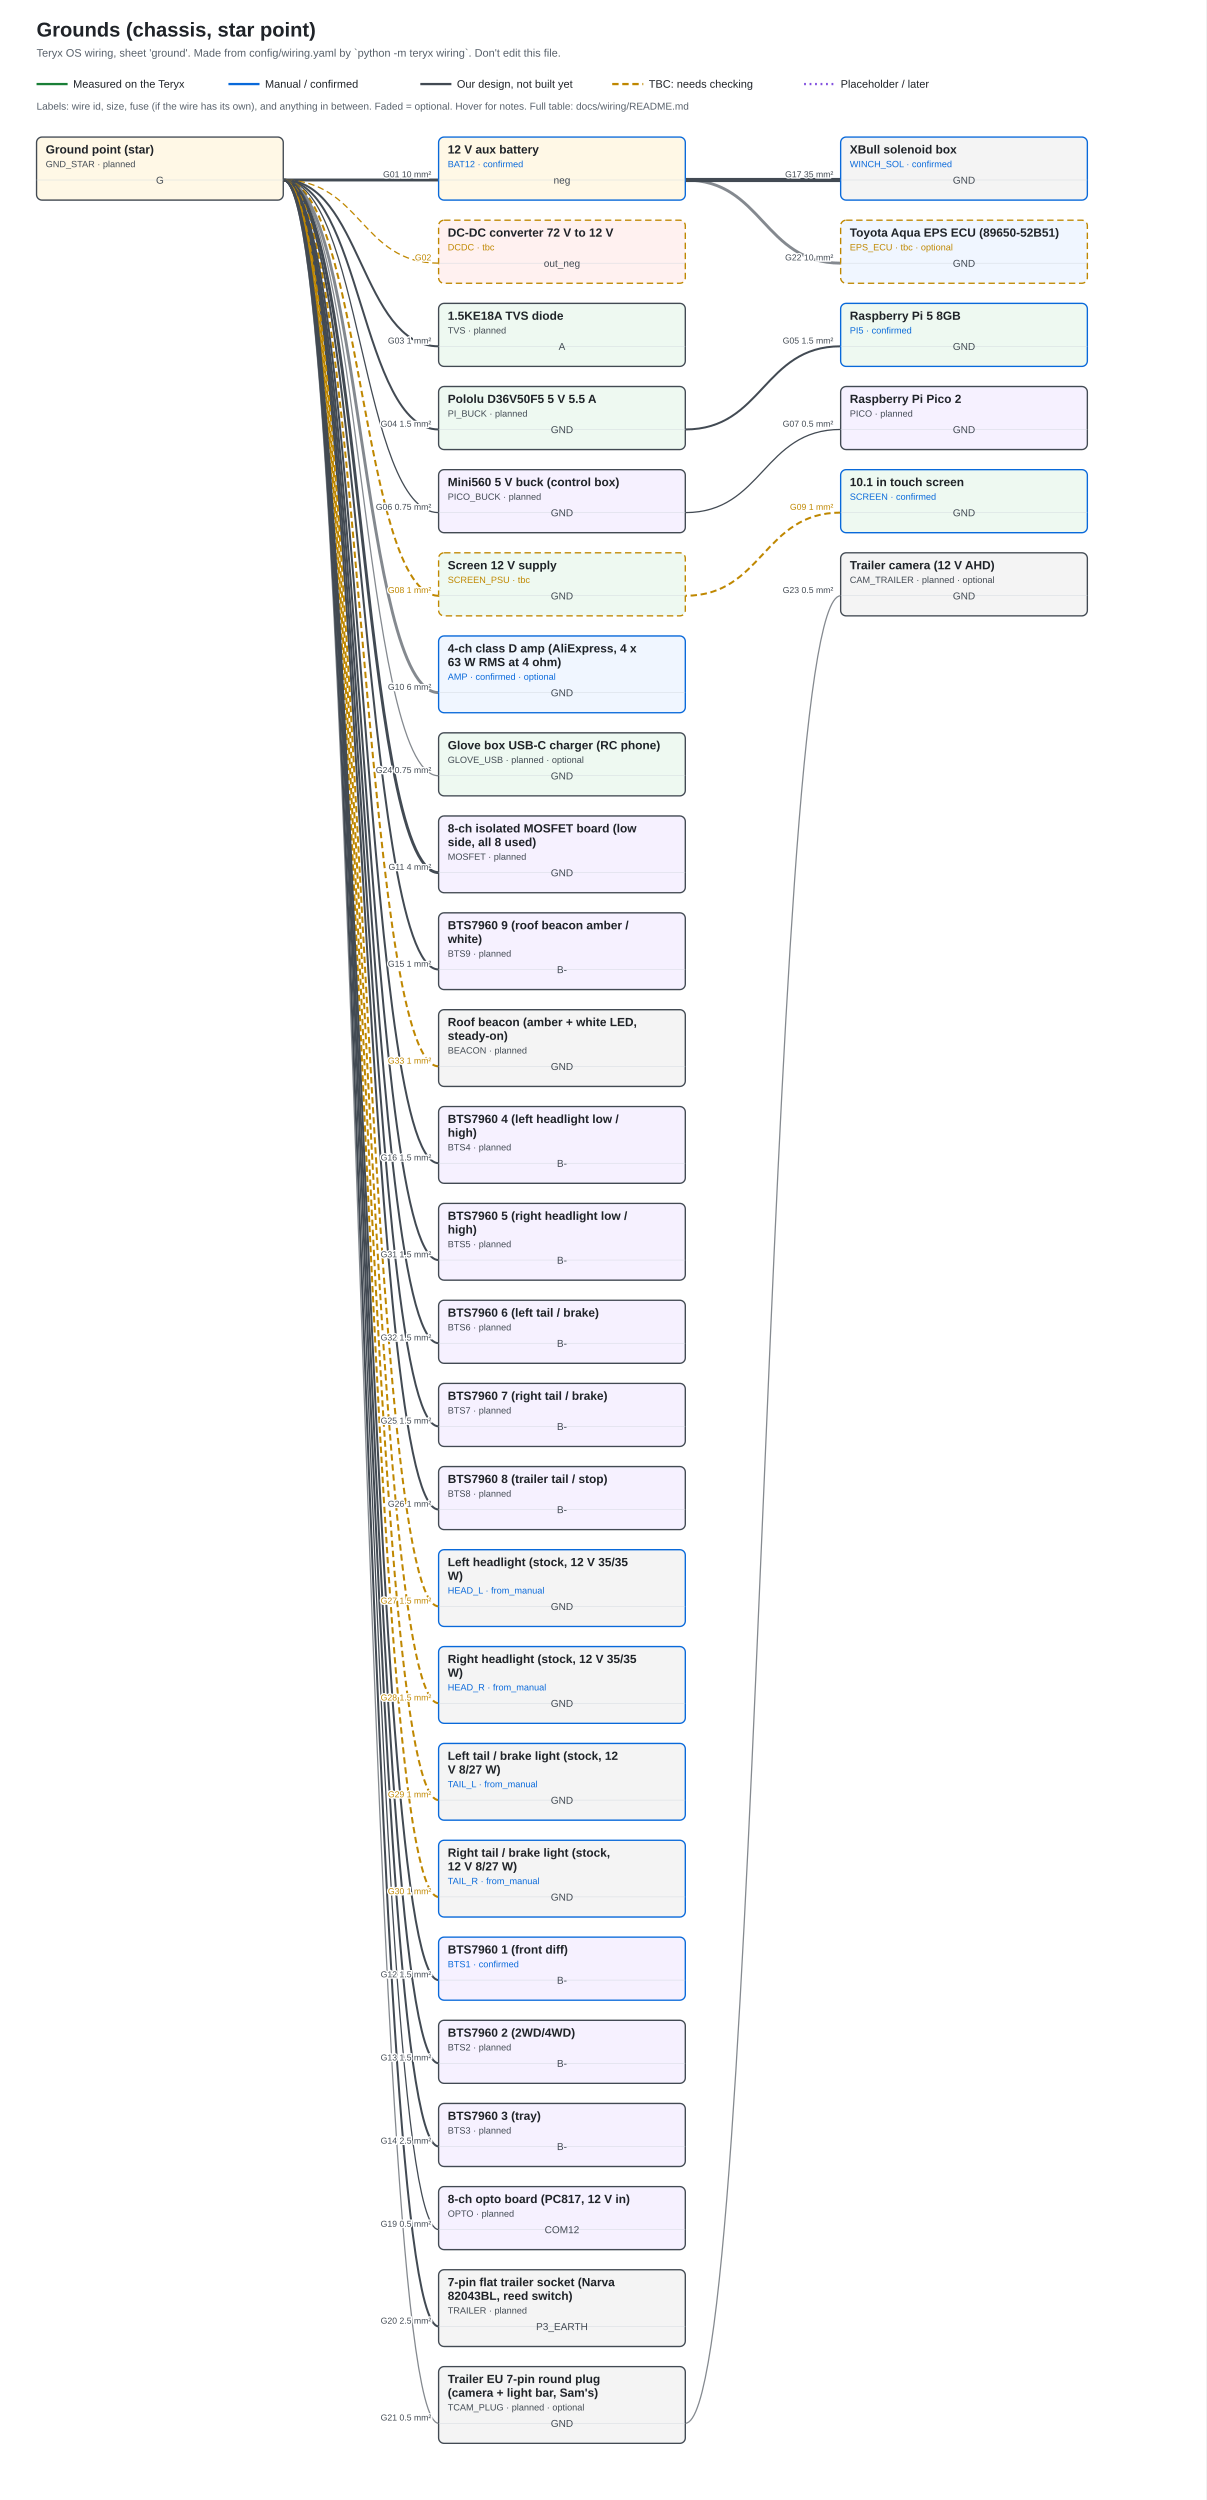
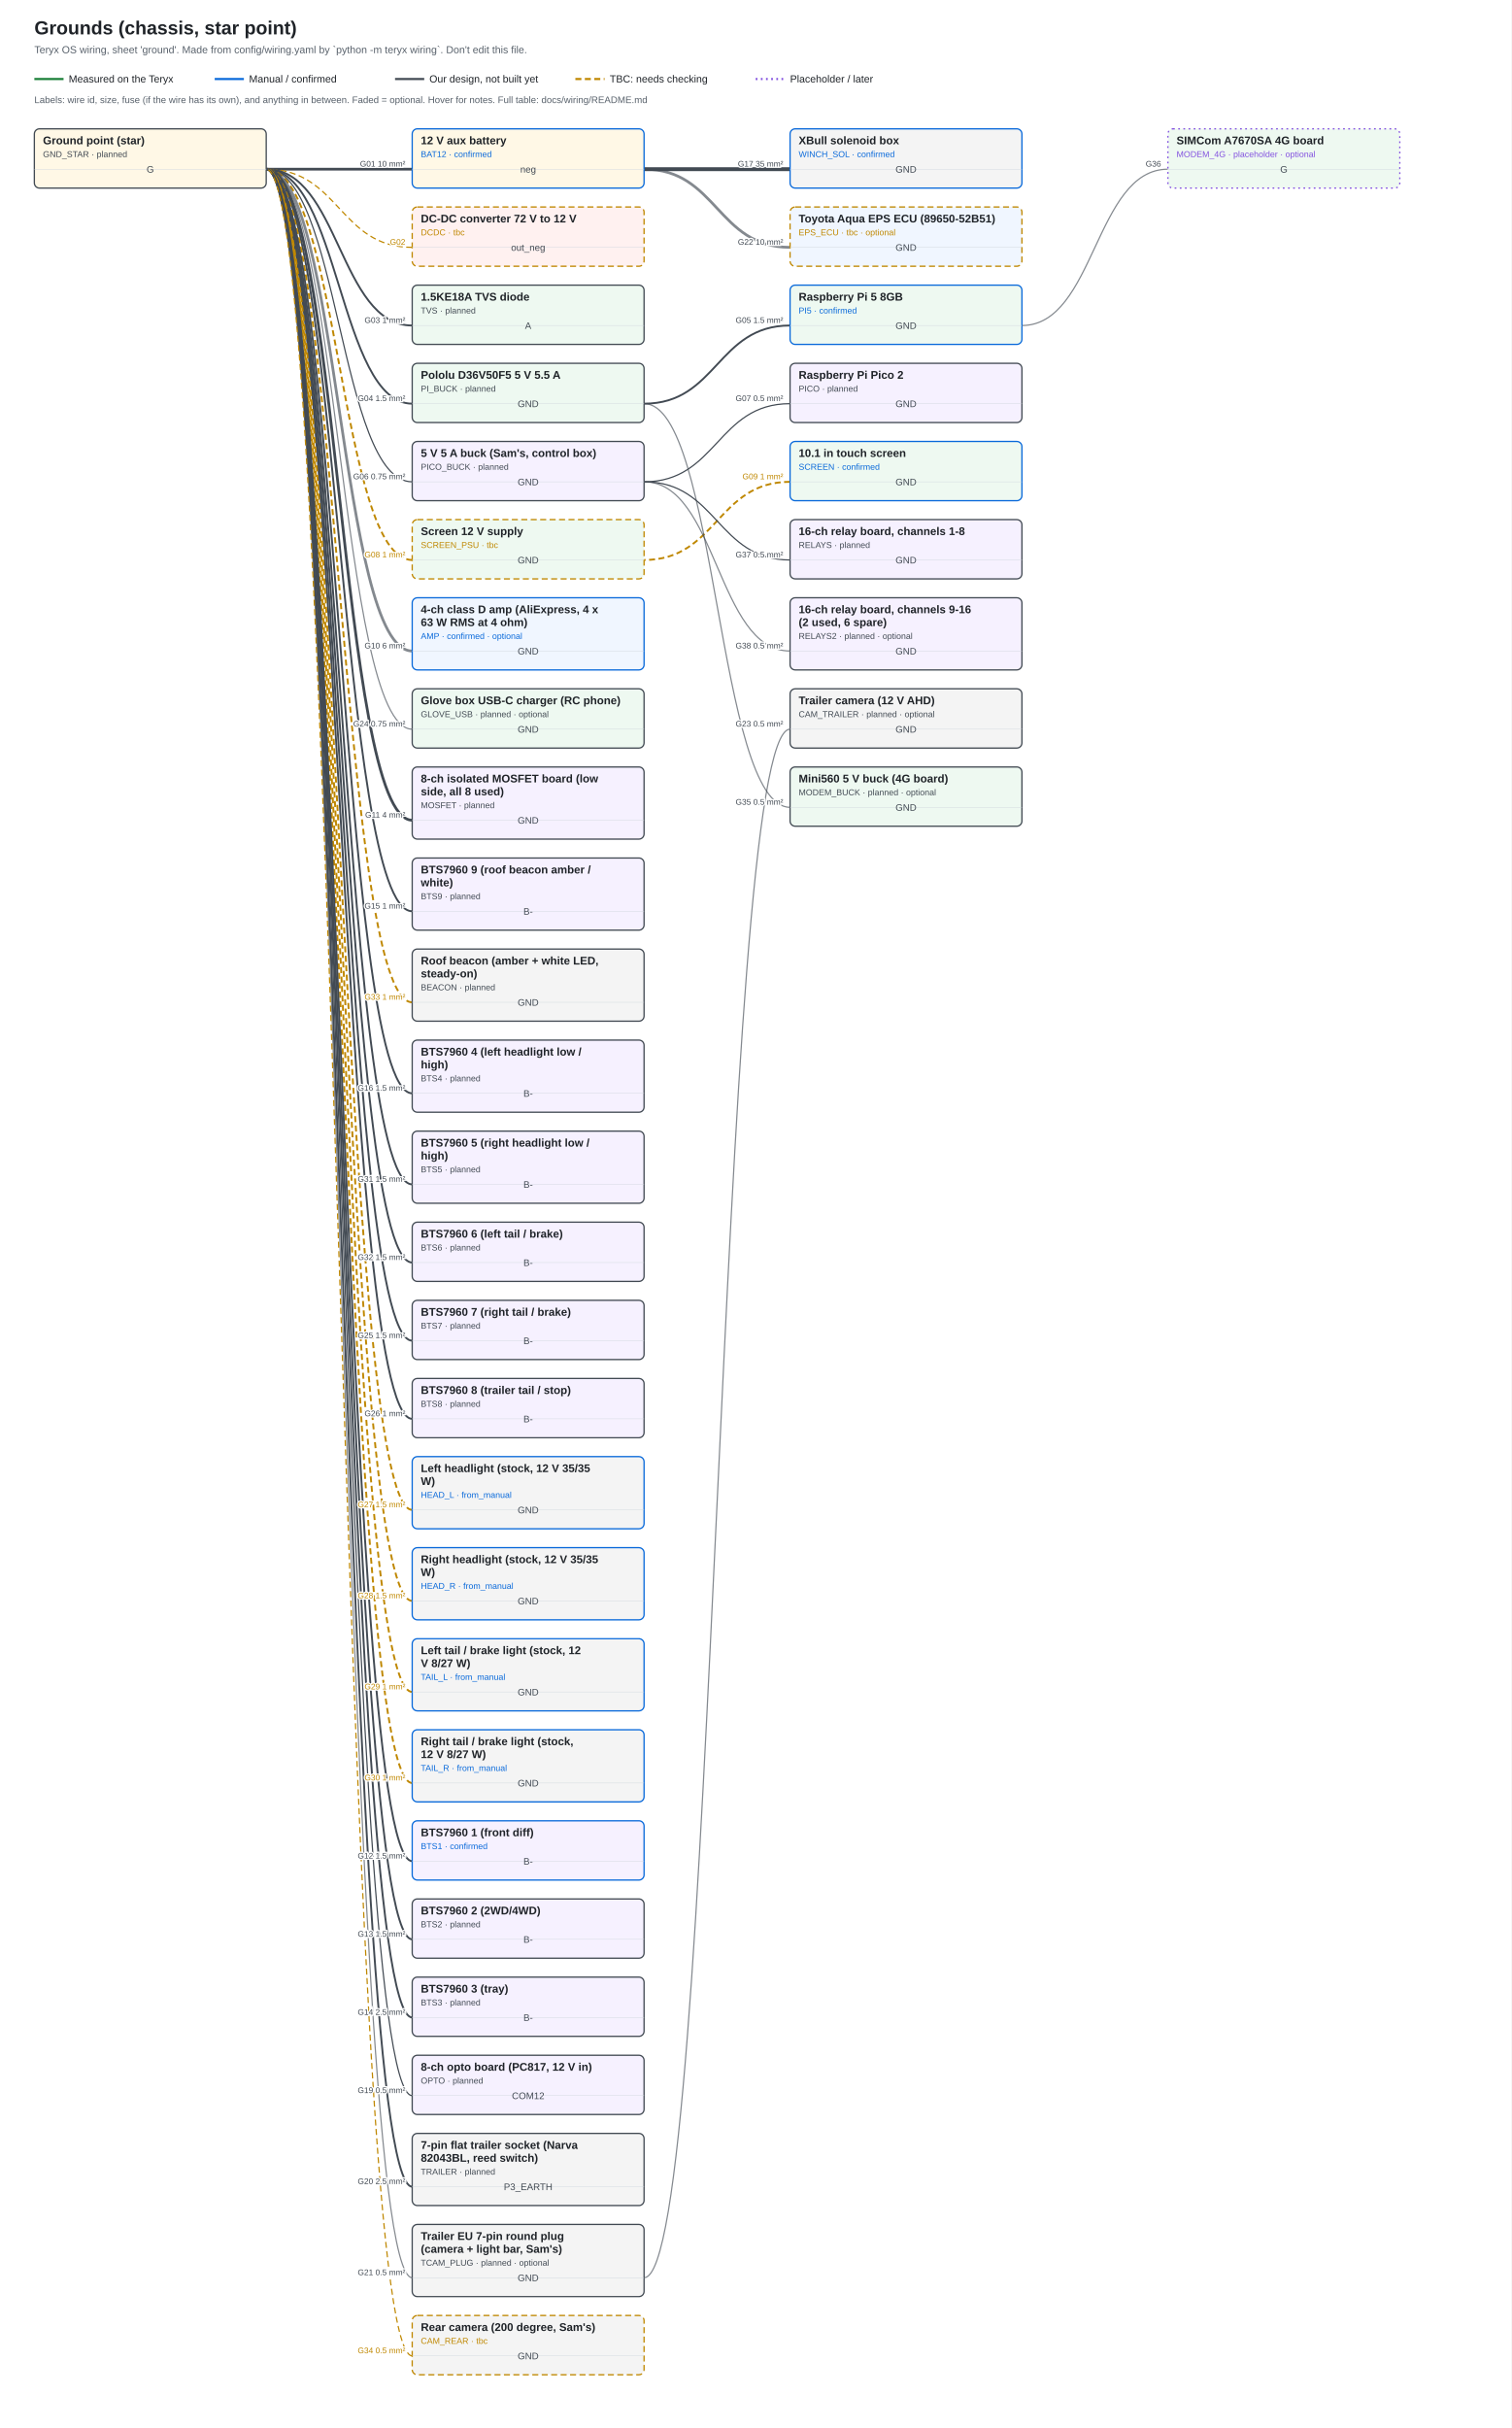
- <svg xmlns="http://www.w3.org/2000/svg" viewBox="0 0 1320 2736" width="1320" height="2736" font-family="Arial, Helvetica, sans-serif" data-sheet="ground">
-   <rect width="1320" height="2736" fill="#ffffff" />
+ <svg xmlns="http://www.w3.org/2000/svg" viewBox="0 0 1760 2827" width="1760" height="2827" font-family="Arial, Helvetica, sans-serif" data-sheet="ground">
+   <rect width="1760" height="2827" fill="#ffffff" />
  <text x="40" y="40" font-size="22" text-anchor="start" font-weight="bold" fill="#1f2328">Grounds (chassis, star point)</text>
  <text x="40" y="62" font-size="12" text-anchor="start" font-weight="normal" fill="#57606a">Teryx OS wiring, sheet 'ground'. Made from config/wiring.yaml by `python -m teryx wiring`. Don't edit this file.</text>
  <line x1="40" y1="92" x2="74" y2="92" stroke="#1a7f37" stroke-width="2.5" />
  <text x="80" y="96" font-size="12" text-anchor="start" font-weight="normal" fill="#1f2328">Measured on the Teryx</text>
  <line x1="250" y1="92" x2="284" y2="92" stroke="#0969da" stroke-width="2.5" />
  <text x="290" y="96" font-size="12" text-anchor="start" font-weight="normal" fill="#1f2328">Manual / confirmed</text>
  <line x1="460" y1="92" x2="494" y2="92" stroke="#424a53" stroke-width="2.5" />
  <text x="500" y="96" font-size="12" text-anchor="start" font-weight="normal" fill="#1f2328">Our design, not built yet</text>
  <line x1="670" y1="92" x2="704" y2="92" stroke="#bf8700" stroke-width="2.5" stroke-dasharray="7 4" />
  <text x="710" y="96" font-size="12" text-anchor="start" font-weight="normal" fill="#1f2328">TBC: needs checking</text>
  <line x1="880" y1="92" x2="914" y2="92" stroke="#8250df" stroke-width="2.5" stroke-dasharray="2 4" />
  <text x="920" y="96" font-size="12" text-anchor="start" font-weight="normal" fill="#1f2328">Placeholder / later</text>
  <text x="40" y="120" font-size="11" text-anchor="start" font-weight="normal" fill="#57606a">Labels: wire id, size, fuse (if the wire has its own), and anything in between. Faded = optional. Hover for notes. Full table: docs/wiring/README.md</text>
  <g data-wire="G01" data-from="BAT12.neg" data-to="GND_STAR.G" data-status="planned">
    <path d="M480,197 C395,197 395,197 310,197" fill="none" stroke="#424a53" stroke-width="3.2" />
  </g>
  <g data-wire="G02" data-from="DCDC.out_neg" data-to="GND_STAR.G" data-status="tbc">
    <path d="M480,288 C395,288 395,197 310,197" fill="none" stroke="#bf8700" stroke-width="1.4" stroke-dasharray="7 4" />
  </g>
  <g data-wire="G03" data-from="TVS.A" data-to="GND_STAR.G" data-status="planned">
    <path d="M480,379 C395,379 395,197 310,197" fill="none" stroke="#424a53" stroke-width="2.2" />
  </g>
  <g data-wire="G04" data-from="PI_BUCK.GND" data-to="GND_STAR.G" data-status="planned">
    <path d="M480,470 C395,470 395,197 310,197" fill="none" stroke="#424a53" stroke-width="2.2" />
  </g>
  <g data-wire="G05" data-from="PI5.GND" data-to="PI_BUCK.GND" data-status="planned">
    <path d="M920,379 C835,379 835,470 750,470" fill="none" stroke="#424a53" stroke-width="2.2" />
  </g>
  <g data-wire="G06" data-from="PICO_BUCK.GND" data-to="GND_STAR.G" data-status="planned">
    <path d="M480,561 C395,561 395,197 310,197" fill="none" stroke="#424a53" stroke-width="1.4" />
  </g>
  <g data-wire="G07" data-from="PICO.GND" data-to="PICO_BUCK.GND" data-status="planned">
    <path d="M920,470 C835,470 835,561 750,561" fill="none" stroke="#424a53" stroke-width="1.4" />
  </g>
  <g data-wire="G08" data-from="SCREEN_PSU.GND" data-to="GND_STAR.G" data-status="tbc">
    <path d="M480,652 C395,652 395,197 310,197" fill="none" stroke="#bf8700" stroke-width="2.2" stroke-dasharray="7 4" />
  </g>
  <g data-wire="G09" data-from="SCREEN.GND" data-to="SCREEN_PSU.GND" data-status="tbc">
    <path d="M920,561 C835,561 835,652 750,652" fill="none" stroke="#bf8700" stroke-width="2.2" stroke-dasharray="7 4" />
  </g>
  <g data-wire="G10" data-from="AMP.GND" data-to="GND_STAR.G" data-status="planned">
    <path d="M480,758 C395,758 395,197 310,197" fill="none" stroke="#424a53" stroke-width="3.2" stroke-opacity="0.65" />
  </g>
  <g data-wire="G24" data-from="GLOVE_USB.GND" data-to="GND_STAR.G" data-status="planned">
    <path d="M480,849 C395,849 395,197 310,197" fill="none" stroke="#424a53" stroke-width="1.4" stroke-opacity="0.65" />
  </g>
  <g data-wire="G11" data-from="MOSFET.GND" data-to="GND_STAR.G" data-status="planned">
    <path d="M480,955 C395,955 395,197 310,197" fill="none" stroke="#424a53" stroke-width="3.2" />
  </g>
  <g data-wire="G15" data-from="BTS9.B-" data-to="GND_STAR.G" data-status="planned">
    <path d="M480,1061 C395,1061 395,197 310,197" fill="none" stroke="#424a53" stroke-width="2.2" />
  </g>
  <g data-wire="G33" data-from="BEACON.GND" data-to="GND_STAR.G" data-status="tbc">
    <path d="M480,1167 C395,1167 395,197 310,197" fill="none" stroke="#bf8700" stroke-width="2.2" stroke-dasharray="7 4" />
  </g>
  <g data-wire="G16" data-from="BTS4.B-" data-to="GND_STAR.G" data-status="planned">
    <path d="M480,1273 C395,1273 395,197 310,197" fill="none" stroke="#424a53" stroke-width="2.2" />
  </g>
  <g data-wire="G31" data-from="BTS5.B-" data-to="GND_STAR.G" data-status="planned">
    <path d="M480,1379 C395,1379 395,197 310,197" fill="none" stroke="#424a53" stroke-width="2.2" />
  </g>
  <g data-wire="G32" data-from="BTS6.B-" data-to="GND_STAR.G" data-status="planned">
    <path d="M480,1470 C395,1470 395,197 310,197" fill="none" stroke="#424a53" stroke-width="2.2" />
  </g>
  <g data-wire="G25" data-from="BTS7.B-" data-to="GND_STAR.G" data-status="planned">
    <path d="M480,1561 C395,1561 395,197 310,197" fill="none" stroke="#424a53" stroke-width="2.2" />
  </g>
  <g data-wire="G26" data-from="BTS8.B-" data-to="GND_STAR.G" data-status="planned">
    <path d="M480,1652 C395,1652 395,197 310,197" fill="none" stroke="#424a53" stroke-width="2.2" />
  </g>
  <g data-wire="G27" data-from="HEAD_L.GND" data-to="GND_STAR.G" data-status="tbc">
    <path d="M480,1758 C395,1758 395,197 310,197" fill="none" stroke="#bf8700" stroke-width="2.2" stroke-dasharray="7 4" />
  </g>
  <g data-wire="G28" data-from="HEAD_R.GND" data-to="GND_STAR.G" data-status="tbc">
    <path d="M480,1864 C395,1864 395,197 310,197" fill="none" stroke="#bf8700" stroke-width="2.2" stroke-dasharray="7 4" />
  </g>
  <g data-wire="G29" data-from="TAIL_L.GND" data-to="GND_STAR.G" data-status="tbc">
    <path d="M480,1970 C395,1970 395,197 310,197" fill="none" stroke="#bf8700" stroke-width="2.2" stroke-dasharray="7 4" />
  </g>
  <g data-wire="G30" data-from="TAIL_R.GND" data-to="GND_STAR.G" data-status="tbc">
    <path d="M480,2076 C395,2076 395,197 310,197" fill="none" stroke="#bf8700" stroke-width="2.2" stroke-dasharray="7 4" />
  </g>
  <g data-wire="G12" data-from="BTS1.B-" data-to="GND_STAR.G" data-status="planned">
    <path d="M480,2167 C395,2167 395,197 310,197" fill="none" stroke="#424a53" stroke-width="2.2" />
  </g>
  <g data-wire="G13" data-from="BTS2.B-" data-to="GND_STAR.G" data-status="planned">
    <path d="M480,2258 C395,2258 395,197 310,197" fill="none" stroke="#424a53" stroke-width="2.2" />
  </g>
  <g data-wire="G14" data-from="BTS3.B-" data-to="GND_STAR.G" data-status="planned">
    <path d="M480,2349 C395,2349 395,197 310,197" fill="none" stroke="#424a53" stroke-width="2.2" />
  </g>
  <g data-wire="G17" data-from="WINCH_SOL.GND" data-to="BAT12.neg" data-status="planned">
    <path d="M920,197 C835,197 835,197 750,197" fill="none" stroke="#424a53" stroke-width="4.5" />
  </g>
+   <g data-wire="G37" data-from="RELAYS.GND" data-to="PICO_BUCK.GND" data-status="planned">
+     <path d="M920,652 C835,652 835,561 750,561" fill="none" stroke="#424a53" stroke-width="1.4" />
+   </g>
+   <g data-wire="G38" data-from="RELAYS2.GND" data-to="PICO_BUCK.GND" data-status="planned">
+     <path d="M920,758 C835,758 835,561 750,561" fill="none" stroke="#424a53" stroke-width="1.4" stroke-opacity="0.65" />
+   </g>
  <g data-wire="G19" data-from="OPTO.COM12" data-to="GND_STAR.G" data-status="planned">
    <path d="M480,2440 C395,2440 395,197 310,197" fill="none" stroke="#424a53" stroke-width="1.4" />
  </g>
  <g data-wire="G20" data-from="TRAILER.P3_EARTH" data-to="GND_STAR.G" data-status="planned">
    <path d="M480,2546 C395,2546 395,197 310,197" fill="none" stroke="#424a53" stroke-width="2.2" />
  </g>
  <g data-wire="G21" data-from="TCAM_PLUG.GND" data-to="GND_STAR.G" data-status="planned">
    <path d="M480,2652 C395,2652 395,197 310,197" fill="none" stroke="#424a53" stroke-width="1.4" stroke-opacity="0.65" />
  </g>
  <g data-wire="G22" data-from="EPS_ECU.GND" data-to="BAT12.neg" data-status="planned">
    <path d="M920,288 C835,288 835,197 750,197" fill="none" stroke="#424a53" stroke-width="3.2" stroke-opacity="0.65" />
  </g>
  <g data-wire="G23" data-from="CAM_TRAILER.GND" data-to="TCAM_PLUG.GND" data-status="planned">
-     <path d="M920,652 C835,652 835,2652 750,2652" fill="none" stroke="#424a53" stroke-width="1.4" stroke-opacity="0.65" />
+     <path d="M920,849 C835,849 835,2652 750,2652" fill="none" stroke="#424a53" stroke-width="1.4" stroke-opacity="0.65" />
+   </g>
+   <g data-wire="G34" data-from="CAM_REAR.GND" data-to="GND_STAR.G" data-status="tbc">
+     <path d="M480,2743 C395,2743 395,197 310,197" fill="none" stroke="#bf8700" stroke-width="1.4" stroke-dasharray="7 4" />
+   </g>
+   <g data-wire="G35" data-from="MODEM_BUCK.GND" data-to="PI_BUCK.GND" data-status="planned">
+     <path d="M920,940 C835,940 835,470 750,470" fill="none" stroke="#424a53" stroke-width="1.4" stroke-opacity="0.65" />
+   </g>
+   <g data-wire="G36" data-from="MODEM_4G.G" data-to="PI5.GND" data-status="planned">
+     <path d="M1360,197 C1275,197 1275,379 1190,379" fill="none" stroke="#424a53" stroke-width="1.4" stroke-opacity="0.65" />
  </g>
  <g data-device="GND_STAR" data-status="planned">
    <rect x="40" y="150" width="270" height="69" rx="6" fill="#fff8e6" stroke="#424a53" stroke-width="1.5" />
    <text x="50" y="168" font-size="13" text-anchor="start" font-weight="bold" fill="#1f2328">Ground point (star)</text>
    <text x="50" y="183" font-size="10" text-anchor="start" font-weight="normal" fill="#424a53">GND_STAR · planned</text>
    <line x1="40" y1="197" x2="310" y2="197" stroke="#d0d7de" stroke-width="0.5" />
    <text x="175" y="201" font-size="11" text-anchor="middle" font-weight="normal" fill="#424a53">G</text>
  </g>
  <g data-device="BAT12" data-status="confirmed">
    <rect x="480" y="150" width="270" height="69" rx="6" fill="#fff8e6" stroke="#0969da" stroke-width="1.5" />
    <text x="490" y="168" font-size="13" text-anchor="start" font-weight="bold" fill="#1f2328">12 V aux battery</text>
    <text x="490" y="183" font-size="10" text-anchor="start" font-weight="normal" fill="#0969da">BAT12 · confirmed</text>
    <line x1="480" y1="197" x2="750" y2="197" stroke="#d0d7de" stroke-width="0.5" />
    <text x="615" y="201" font-size="11" text-anchor="middle" font-weight="normal" fill="#424a53">neg</text>
  </g>
  <g data-device="DCDC" data-status="tbc">
    <rect x="480" y="241" width="270" height="69" rx="6" fill="#fff1f0" stroke="#bf8700" stroke-width="1.5" stroke-dasharray="7 4" />
    <text x="490" y="259" font-size="13" text-anchor="start" font-weight="bold" fill="#1f2328">DC-DC converter 72 V to 12 V</text>
    <text x="490" y="274" font-size="10" text-anchor="start" font-weight="normal" fill="#bf8700">DCDC · tbc</text>
    <line x1="480" y1="288" x2="750" y2="288" stroke="#d0d7de" stroke-width="0.5" />
    <text x="615" y="292" font-size="11" text-anchor="middle" font-weight="normal" fill="#424a53">out_neg</text>
  </g>
  <g data-device="TVS" data-status="planned">
    <rect x="480" y="332" width="270" height="69" rx="6" fill="#eef9f1" stroke="#424a53" stroke-width="1.5" />
    <text x="490" y="350" font-size="13" text-anchor="start" font-weight="bold" fill="#1f2328">1.5KE18A TVS diode</text>
    <text x="490" y="365" font-size="10" text-anchor="start" font-weight="normal" fill="#424a53">TVS · planned</text>
    <line x1="480" y1="379" x2="750" y2="379" stroke="#d0d7de" stroke-width="0.5" />
    <text x="615" y="383" font-size="11" text-anchor="middle" font-weight="normal" fill="#424a53">A</text>
  </g>
  <g data-device="PI_BUCK" data-status="planned">
    <rect x="480" y="423" width="270" height="69" rx="6" fill="#eef9f1" stroke="#424a53" stroke-width="1.5" />
    <text x="490" y="441" font-size="13" text-anchor="start" font-weight="bold" fill="#1f2328">Pololu D36V50F5 5 V 5.5 A</text>
    <text x="490" y="456" font-size="10" text-anchor="start" font-weight="normal" fill="#424a53">PI_BUCK · planned</text>
    <line x1="480" y1="470" x2="750" y2="470" stroke="#d0d7de" stroke-width="0.5" />
    <text x="615" y="474" font-size="11" text-anchor="middle" font-weight="normal" fill="#424a53">GND</text>
  </g>
  <g data-device="PICO_BUCK" data-status="planned">
    <rect x="480" y="514" width="270" height="69" rx="6" fill="#f6f1ff" stroke="#424a53" stroke-width="1.5" />
-     <text x="490" y="532" font-size="13" text-anchor="start" font-weight="bold" fill="#1f2328">Mini560 5 V buck (control box)</text>
+     <text x="490" y="532" font-size="13" text-anchor="start" font-weight="bold" fill="#1f2328">5 V 5 A buck (Sam's, control box)</text>
    <text x="490" y="547" font-size="10" text-anchor="start" font-weight="normal" fill="#424a53">PICO_BUCK · planned</text>
    <line x1="480" y1="561" x2="750" y2="561" stroke="#d0d7de" stroke-width="0.5" />
    <text x="615" y="565" font-size="11" text-anchor="middle" font-weight="normal" fill="#424a53">GND</text>
  </g>
  <g data-device="SCREEN_PSU" data-status="tbc">
    <rect x="480" y="605" width="270" height="69" rx="6" fill="#eef9f1" stroke="#bf8700" stroke-width="1.5" stroke-dasharray="7 4" />
    <text x="490" y="623" font-size="13" text-anchor="start" font-weight="bold" fill="#1f2328">Screen 12 V supply</text>
    <text x="490" y="638" font-size="10" text-anchor="start" font-weight="normal" fill="#bf8700">SCREEN_PSU · tbc</text>
    <line x1="480" y1="652" x2="750" y2="652" stroke="#d0d7de" stroke-width="0.5" />
    <text x="615" y="656" font-size="11" text-anchor="middle" font-weight="normal" fill="#424a53">GND</text>
  </g>
  <g data-device="AMP" data-status="confirmed">
    <rect x="480" y="696" width="270" height="84" rx="6" fill="#f0f6ff" stroke="#0969da" stroke-width="1.5" />
    <text x="490" y="714" font-size="13" text-anchor="start" font-weight="bold" fill="#1f2328">4-ch class D amp (AliExpress, 4 x</text>
    <text x="490" y="729" font-size="13" text-anchor="start" font-weight="bold" fill="#1f2328">63 W RMS at 4 ohm)</text>
    <text x="490" y="744" font-size="10" text-anchor="start" font-weight="normal" fill="#0969da">AMP · confirmed · optional</text>
    <line x1="480" y1="758" x2="750" y2="758" stroke="#d0d7de" stroke-width="0.5" />
    <text x="615" y="762" font-size="11" text-anchor="middle" font-weight="normal" fill="#424a53">GND</text>
  </g>
  <g data-device="GLOVE_USB" data-status="planned">
    <rect x="480" y="802" width="270" height="69" rx="6" fill="#eef9f1" stroke="#424a53" stroke-width="1.5" />
    <text x="490" y="820" font-size="13" text-anchor="start" font-weight="bold" fill="#1f2328">Glove box USB-C charger (RC phone)</text>
    <text x="490" y="835" font-size="10" text-anchor="start" font-weight="normal" fill="#424a53">GLOVE_USB · planned · optional</text>
    <line x1="480" y1="849" x2="750" y2="849" stroke="#d0d7de" stroke-width="0.5" />
    <text x="615" y="853" font-size="11" text-anchor="middle" font-weight="normal" fill="#424a53">GND</text>
  </g>
  <g data-device="MOSFET" data-status="planned">
    <rect x="480" y="893" width="270" height="84" rx="6" fill="#f6f1ff" stroke="#424a53" stroke-width="1.5" />
    <text x="490" y="911" font-size="13" text-anchor="start" font-weight="bold" fill="#1f2328">8-ch isolated MOSFET board (low</text>
    <text x="490" y="926" font-size="13" text-anchor="start" font-weight="bold" fill="#1f2328">side, all 8 used)</text>
    <text x="490" y="941" font-size="10" text-anchor="start" font-weight="normal" fill="#424a53">MOSFET · planned</text>
    <line x1="480" y1="955" x2="750" y2="955" stroke="#d0d7de" stroke-width="0.5" />
    <text x="615" y="959" font-size="11" text-anchor="middle" font-weight="normal" fill="#424a53">GND</text>
  </g>
  <g data-device="BTS9" data-status="planned">
    <rect x="480" y="999" width="270" height="84" rx="6" fill="#f6f1ff" stroke="#424a53" stroke-width="1.5" />
    <text x="490" y="1017" font-size="13" text-anchor="start" font-weight="bold" fill="#1f2328">BTS7960 9 (roof beacon amber /</text>
    <text x="490" y="1032" font-size="13" text-anchor="start" font-weight="bold" fill="#1f2328">white)</text>
    <text x="490" y="1047" font-size="10" text-anchor="start" font-weight="normal" fill="#424a53">BTS9 · planned</text>
    <line x1="480" y1="1061" x2="750" y2="1061" stroke="#d0d7de" stroke-width="0.5" />
    <text x="615" y="1065" font-size="11" text-anchor="middle" font-weight="normal" fill="#424a53">B-</text>
  </g>
  <g data-device="BEACON" data-status="planned">
    <rect x="480" y="1105" width="270" height="84" rx="6" fill="#f4f4f4" stroke="#424a53" stroke-width="1.5" />
    <text x="490" y="1123" font-size="13" text-anchor="start" font-weight="bold" fill="#1f2328">Roof beacon (amber + white LED,</text>
    <text x="490" y="1138" font-size="13" text-anchor="start" font-weight="bold" fill="#1f2328">steady-on)</text>
    <text x="490" y="1153" font-size="10" text-anchor="start" font-weight="normal" fill="#424a53">BEACON · planned</text>
    <line x1="480" y1="1167" x2="750" y2="1167" stroke="#d0d7de" stroke-width="0.5" />
    <text x="615" y="1171" font-size="11" text-anchor="middle" font-weight="normal" fill="#424a53">GND</text>
  </g>
  <g data-device="BTS4" data-status="planned">
    <rect x="480" y="1211" width="270" height="84" rx="6" fill="#f6f1ff" stroke="#424a53" stroke-width="1.5" />
    <text x="490" y="1229" font-size="13" text-anchor="start" font-weight="bold" fill="#1f2328">BTS7960 4 (left headlight low /</text>
    <text x="490" y="1244" font-size="13" text-anchor="start" font-weight="bold" fill="#1f2328">high)</text>
    <text x="490" y="1259" font-size="10" text-anchor="start" font-weight="normal" fill="#424a53">BTS4 · planned</text>
    <line x1="480" y1="1273" x2="750" y2="1273" stroke="#d0d7de" stroke-width="0.5" />
    <text x="615" y="1277" font-size="11" text-anchor="middle" font-weight="normal" fill="#424a53">B-</text>
  </g>
  <g data-device="BTS5" data-status="planned">
    <rect x="480" y="1317" width="270" height="84" rx="6" fill="#f6f1ff" stroke="#424a53" stroke-width="1.5" />
    <text x="490" y="1335" font-size="13" text-anchor="start" font-weight="bold" fill="#1f2328">BTS7960 5 (right headlight low /</text>
    <text x="490" y="1350" font-size="13" text-anchor="start" font-weight="bold" fill="#1f2328">high)</text>
    <text x="490" y="1365" font-size="10" text-anchor="start" font-weight="normal" fill="#424a53">BTS5 · planned</text>
    <line x1="480" y1="1379" x2="750" y2="1379" stroke="#d0d7de" stroke-width="0.5" />
    <text x="615" y="1383" font-size="11" text-anchor="middle" font-weight="normal" fill="#424a53">B-</text>
  </g>
  <g data-device="BTS6" data-status="planned">
    <rect x="480" y="1423" width="270" height="69" rx="6" fill="#f6f1ff" stroke="#424a53" stroke-width="1.5" />
    <text x="490" y="1441" font-size="13" text-anchor="start" font-weight="bold" fill="#1f2328">BTS7960 6 (left tail / brake)</text>
    <text x="490" y="1456" font-size="10" text-anchor="start" font-weight="normal" fill="#424a53">BTS6 · planned</text>
    <line x1="480" y1="1470" x2="750" y2="1470" stroke="#d0d7de" stroke-width="0.5" />
    <text x="615" y="1474" font-size="11" text-anchor="middle" font-weight="normal" fill="#424a53">B-</text>
  </g>
  <g data-device="BTS7" data-status="planned">
    <rect x="480" y="1514" width="270" height="69" rx="6" fill="#f6f1ff" stroke="#424a53" stroke-width="1.5" />
    <text x="490" y="1532" font-size="13" text-anchor="start" font-weight="bold" fill="#1f2328">BTS7960 7 (right tail / brake)</text>
    <text x="490" y="1547" font-size="10" text-anchor="start" font-weight="normal" fill="#424a53">BTS7 · planned</text>
    <line x1="480" y1="1561" x2="750" y2="1561" stroke="#d0d7de" stroke-width="0.5" />
    <text x="615" y="1565" font-size="11" text-anchor="middle" font-weight="normal" fill="#424a53">B-</text>
  </g>
  <g data-device="BTS8" data-status="planned">
    <rect x="480" y="1605" width="270" height="69" rx="6" fill="#f6f1ff" stroke="#424a53" stroke-width="1.5" />
    <text x="490" y="1623" font-size="13" text-anchor="start" font-weight="bold" fill="#1f2328">BTS7960 8 (trailer tail / stop)</text>
    <text x="490" y="1638" font-size="10" text-anchor="start" font-weight="normal" fill="#424a53">BTS8 · planned</text>
    <line x1="480" y1="1652" x2="750" y2="1652" stroke="#d0d7de" stroke-width="0.5" />
    <text x="615" y="1656" font-size="11" text-anchor="middle" font-weight="normal" fill="#424a53">B-</text>
  </g>
  <g data-device="HEAD_L" data-status="from_manual">
    <rect x="480" y="1696" width="270" height="84" rx="6" fill="#f4f4f4" stroke="#0969da" stroke-width="1.5" />
    <text x="490" y="1714" font-size="13" text-anchor="start" font-weight="bold" fill="#1f2328">Left headlight (stock, 12 V 35/35</text>
    <text x="490" y="1729" font-size="13" text-anchor="start" font-weight="bold" fill="#1f2328">W)</text>
    <text x="490" y="1744" font-size="10" text-anchor="start" font-weight="normal" fill="#0969da">HEAD_L · from_manual</text>
    <line x1="480" y1="1758" x2="750" y2="1758" stroke="#d0d7de" stroke-width="0.5" />
    <text x="615" y="1762" font-size="11" text-anchor="middle" font-weight="normal" fill="#424a53">GND</text>
  </g>
  <g data-device="HEAD_R" data-status="from_manual">
    <rect x="480" y="1802" width="270" height="84" rx="6" fill="#f4f4f4" stroke="#0969da" stroke-width="1.5" />
    <text x="490" y="1820" font-size="13" text-anchor="start" font-weight="bold" fill="#1f2328">Right headlight (stock, 12 V 35/35</text>
    <text x="490" y="1835" font-size="13" text-anchor="start" font-weight="bold" fill="#1f2328">W)</text>
    <text x="490" y="1850" font-size="10" text-anchor="start" font-weight="normal" fill="#0969da">HEAD_R · from_manual</text>
    <line x1="480" y1="1864" x2="750" y2="1864" stroke="#d0d7de" stroke-width="0.5" />
    <text x="615" y="1868" font-size="11" text-anchor="middle" font-weight="normal" fill="#424a53">GND</text>
  </g>
  <g data-device="TAIL_L" data-status="from_manual">
    <rect x="480" y="1908" width="270" height="84" rx="6" fill="#f4f4f4" stroke="#0969da" stroke-width="1.5" />
    <text x="490" y="1926" font-size="13" text-anchor="start" font-weight="bold" fill="#1f2328">Left tail / brake light (stock, 12</text>
    <text x="490" y="1941" font-size="13" text-anchor="start" font-weight="bold" fill="#1f2328">V 8/27 W)</text>
    <text x="490" y="1956" font-size="10" text-anchor="start" font-weight="normal" fill="#0969da">TAIL_L · from_manual</text>
    <line x1="480" y1="1970" x2="750" y2="1970" stroke="#d0d7de" stroke-width="0.5" />
    <text x="615" y="1974" font-size="11" text-anchor="middle" font-weight="normal" fill="#424a53">GND</text>
  </g>
  <g data-device="TAIL_R" data-status="from_manual">
    <rect x="480" y="2014" width="270" height="84" rx="6" fill="#f4f4f4" stroke="#0969da" stroke-width="1.5" />
    <text x="490" y="2032" font-size="13" text-anchor="start" font-weight="bold" fill="#1f2328">Right tail / brake light (stock,</text>
    <text x="490" y="2047" font-size="13" text-anchor="start" font-weight="bold" fill="#1f2328">12 V 8/27 W)</text>
    <text x="490" y="2062" font-size="10" text-anchor="start" font-weight="normal" fill="#0969da">TAIL_R · from_manual</text>
    <line x1="480" y1="2076" x2="750" y2="2076" stroke="#d0d7de" stroke-width="0.5" />
    <text x="615" y="2080" font-size="11" text-anchor="middle" font-weight="normal" fill="#424a53">GND</text>
  </g>
  <g data-device="BTS1" data-status="confirmed">
    <rect x="480" y="2120" width="270" height="69" rx="6" fill="#f6f1ff" stroke="#0969da" stroke-width="1.5" />
    <text x="490" y="2138" font-size="13" text-anchor="start" font-weight="bold" fill="#1f2328">BTS7960 1 (front diff)</text>
    <text x="490" y="2153" font-size="10" text-anchor="start" font-weight="normal" fill="#0969da">BTS1 · confirmed</text>
    <line x1="480" y1="2167" x2="750" y2="2167" stroke="#d0d7de" stroke-width="0.5" />
    <text x="615" y="2171" font-size="11" text-anchor="middle" font-weight="normal" fill="#424a53">B-</text>
  </g>
  <g data-device="BTS2" data-status="planned">
    <rect x="480" y="2211" width="270" height="69" rx="6" fill="#f6f1ff" stroke="#424a53" stroke-width="1.5" />
    <text x="490" y="2229" font-size="13" text-anchor="start" font-weight="bold" fill="#1f2328">BTS7960 2 (2WD/4WD)</text>
    <text x="490" y="2244" font-size="10" text-anchor="start" font-weight="normal" fill="#424a53">BTS2 · planned</text>
    <line x1="480" y1="2258" x2="750" y2="2258" stroke="#d0d7de" stroke-width="0.5" />
    <text x="615" y="2262" font-size="11" text-anchor="middle" font-weight="normal" fill="#424a53">B-</text>
  </g>
  <g data-device="BTS3" data-status="planned">
    <rect x="480" y="2302" width="270" height="69" rx="6" fill="#f6f1ff" stroke="#424a53" stroke-width="1.5" />
    <text x="490" y="2320" font-size="13" text-anchor="start" font-weight="bold" fill="#1f2328">BTS7960 3 (tray)</text>
    <text x="490" y="2335" font-size="10" text-anchor="start" font-weight="normal" fill="#424a53">BTS3 · planned</text>
    <line x1="480" y1="2349" x2="750" y2="2349" stroke="#d0d7de" stroke-width="0.5" />
    <text x="615" y="2353" font-size="11" text-anchor="middle" font-weight="normal" fill="#424a53">B-</text>
  </g>
  <g data-device="OPTO" data-status="planned">
    <rect x="480" y="2393" width="270" height="69" rx="6" fill="#f6f1ff" stroke="#424a53" stroke-width="1.5" />
    <text x="490" y="2411" font-size="13" text-anchor="start" font-weight="bold" fill="#1f2328">8-ch opto board (PC817, 12 V in)</text>
    <text x="490" y="2426" font-size="10" text-anchor="start" font-weight="normal" fill="#424a53">OPTO · planned</text>
    <line x1="480" y1="2440" x2="750" y2="2440" stroke="#d0d7de" stroke-width="0.5" />
    <text x="615" y="2444" font-size="11" text-anchor="middle" font-weight="normal" fill="#424a53">COM12</text>
  </g>
  <g data-device="TRAILER" data-status="planned">
    <rect x="480" y="2484" width="270" height="84" rx="6" fill="#f4f4f4" stroke="#424a53" stroke-width="1.5" />
    <text x="490" y="2502" font-size="13" text-anchor="start" font-weight="bold" fill="#1f2328">7-pin flat trailer socket (Narva</text>
    <text x="490" y="2517" font-size="13" text-anchor="start" font-weight="bold" fill="#1f2328">82043BL, reed switch)</text>
    <text x="490" y="2532" font-size="10" text-anchor="start" font-weight="normal" fill="#424a53">TRAILER · planned</text>
    <line x1="480" y1="2546" x2="750" y2="2546" stroke="#d0d7de" stroke-width="0.5" />
    <text x="615" y="2550" font-size="11" text-anchor="middle" font-weight="normal" fill="#424a53">P3_EARTH</text>
  </g>
  <g data-device="TCAM_PLUG" data-status="planned">
    <rect x="480" y="2590" width="270" height="84" rx="6" fill="#f4f4f4" stroke="#424a53" stroke-width="1.5" />
    <text x="490" y="2608" font-size="13" text-anchor="start" font-weight="bold" fill="#1f2328">Trailer EU 7-pin round plug</text>
    <text x="490" y="2623" font-size="13" text-anchor="start" font-weight="bold" fill="#1f2328">(camera + light bar, Sam's)</text>
    <text x="490" y="2638" font-size="10" text-anchor="start" font-weight="normal" fill="#424a53">TCAM_PLUG · planned · optional</text>
    <line x1="480" y1="2652" x2="750" y2="2652" stroke="#d0d7de" stroke-width="0.5" />
    <text x="615" y="2656" font-size="11" text-anchor="middle" font-weight="normal" fill="#424a53">GND</text>
  </g>
+   <g data-device="CAM_REAR" data-status="tbc">
+     <rect x="480" y="2696" width="270" height="69" rx="6" fill="#f4f4f4" stroke="#bf8700" stroke-width="1.5" stroke-dasharray="7 4" />
+     <text x="490" y="2714" font-size="13" text-anchor="start" font-weight="bold" fill="#1f2328">Rear camera (200 degree, Sam's)</text>
+     <text x="490" y="2729" font-size="10" text-anchor="start" font-weight="normal" fill="#bf8700">CAM_REAR · tbc</text>
+     <line x1="480" y1="2743" x2="750" y2="2743" stroke="#d0d7de" stroke-width="0.5" />
+     <text x="615" y="2747" font-size="11" text-anchor="middle" font-weight="normal" fill="#424a53">GND</text>
+   </g>
  <g data-device="WINCH_SOL" data-status="confirmed">
    <rect x="920" y="150" width="270" height="69" rx="6" fill="#f4f4f4" stroke="#0969da" stroke-width="1.5" />
    <text x="930" y="168" font-size="13" text-anchor="start" font-weight="bold" fill="#1f2328">XBull solenoid box</text>
    <text x="930" y="183" font-size="10" text-anchor="start" font-weight="normal" fill="#0969da">WINCH_SOL · confirmed</text>
    <line x1="920" y1="197" x2="1190" y2="197" stroke="#d0d7de" stroke-width="0.5" />
    <text x="1055" y="201" font-size="11" text-anchor="middle" font-weight="normal" fill="#424a53">GND</text>
  </g>
  <g data-device="EPS_ECU" data-status="tbc">
    <rect x="920" y="241" width="270" height="69" rx="6" fill="#f0f6ff" stroke="#bf8700" stroke-width="1.5" stroke-dasharray="7 4" />
    <text x="930" y="259" font-size="13" text-anchor="start" font-weight="bold" fill="#1f2328">Toyota Aqua EPS ECU (89650-52B51)</text>
    <text x="930" y="274" font-size="10" text-anchor="start" font-weight="normal" fill="#bf8700">EPS_ECU · tbc · optional</text>
    <line x1="920" y1="288" x2="1190" y2="288" stroke="#d0d7de" stroke-width="0.5" />
    <text x="1055" y="292" font-size="11" text-anchor="middle" font-weight="normal" fill="#424a53">GND</text>
  </g>
  <g data-device="PI5" data-status="confirmed">
    <rect x="920" y="332" width="270" height="69" rx="6" fill="#eef9f1" stroke="#0969da" stroke-width="1.5" />
    <text x="930" y="350" font-size="13" text-anchor="start" font-weight="bold" fill="#1f2328">Raspberry Pi 5 8GB</text>
    <text x="930" y="365" font-size="10" text-anchor="start" font-weight="normal" fill="#0969da">PI5 · confirmed</text>
    <line x1="920" y1="379" x2="1190" y2="379" stroke="#d0d7de" stroke-width="0.5" />
    <text x="1055" y="383" font-size="11" text-anchor="middle" font-weight="normal" fill="#424a53">GND</text>
  </g>
  <g data-device="PICO" data-status="planned">
    <rect x="920" y="423" width="270" height="69" rx="6" fill="#f6f1ff" stroke="#424a53" stroke-width="1.5" />
    <text x="930" y="441" font-size="13" text-anchor="start" font-weight="bold" fill="#1f2328">Raspberry Pi Pico 2</text>
    <text x="930" y="456" font-size="10" text-anchor="start" font-weight="normal" fill="#424a53">PICO · planned</text>
    <line x1="920" y1="470" x2="1190" y2="470" stroke="#d0d7de" stroke-width="0.5" />
    <text x="1055" y="474" font-size="11" text-anchor="middle" font-weight="normal" fill="#424a53">GND</text>
  </g>
  <g data-device="SCREEN" data-status="confirmed">
    <rect x="920" y="514" width="270" height="69" rx="6" fill="#eef9f1" stroke="#0969da" stroke-width="1.5" />
    <text x="930" y="532" font-size="13" text-anchor="start" font-weight="bold" fill="#1f2328">10.1 in touch screen</text>
    <text x="930" y="547" font-size="10" text-anchor="start" font-weight="normal" fill="#0969da">SCREEN · confirmed</text>
    <line x1="920" y1="561" x2="1190" y2="561" stroke="#d0d7de" stroke-width="0.5" />
    <text x="1055" y="565" font-size="11" text-anchor="middle" font-weight="normal" fill="#424a53">GND</text>
  </g>
-   <g data-device="CAM_TRAILER" data-status="planned">
-     <rect x="920" y="605" width="270" height="69" rx="6" fill="#f4f4f4" stroke="#424a53" stroke-width="1.5" />
-     <text x="930" y="623" font-size="13" text-anchor="start" font-weight="bold" fill="#1f2328">Trailer camera (12 V AHD)</text>
-     <text x="930" y="638" font-size="10" text-anchor="start" font-weight="normal" fill="#424a53">CAM_TRAILER · planned · optional</text>
+   <g data-device="RELAYS" data-status="planned">
+     <rect x="920" y="605" width="270" height="69" rx="6" fill="#f6f1ff" stroke="#424a53" stroke-width="1.5" />
+     <text x="930" y="623" font-size="13" text-anchor="start" font-weight="bold" fill="#1f2328">16-ch relay board, channels 1-8</text>
+     <text x="930" y="638" font-size="10" text-anchor="start" font-weight="normal" fill="#424a53">RELAYS · planned</text>
    <line x1="920" y1="652" x2="1190" y2="652" stroke="#d0d7de" stroke-width="0.5" />
    <text x="1055" y="656" font-size="11" text-anchor="middle" font-weight="normal" fill="#424a53">GND</text>
+   </g>
+   <g data-device="RELAYS2" data-status="planned">
+     <rect x="920" y="696" width="270" height="84" rx="6" fill="#f6f1ff" stroke="#424a53" stroke-width="1.5" />
+     <text x="930" y="714" font-size="13" text-anchor="start" font-weight="bold" fill="#1f2328">16-ch relay board, channels 9-16</text>
+     <text x="930" y="729" font-size="13" text-anchor="start" font-weight="bold" fill="#1f2328">(2 used, 6 spare)</text>
+     <text x="930" y="744" font-size="10" text-anchor="start" font-weight="normal" fill="#424a53">RELAYS2 · planned · optional</text>
+     <line x1="920" y1="758" x2="1190" y2="758" stroke="#d0d7de" stroke-width="0.5" />
+     <text x="1055" y="762" font-size="11" text-anchor="middle" font-weight="normal" fill="#424a53">GND</text>
+   </g>
+   <g data-device="CAM_TRAILER" data-status="planned">
+     <rect x="920" y="802" width="270" height="69" rx="6" fill="#f4f4f4" stroke="#424a53" stroke-width="1.5" />
+     <text x="930" y="820" font-size="13" text-anchor="start" font-weight="bold" fill="#1f2328">Trailer camera (12 V AHD)</text>
+     <text x="930" y="835" font-size="10" text-anchor="start" font-weight="normal" fill="#424a53">CAM_TRAILER · planned · optional</text>
+     <line x1="920" y1="849" x2="1190" y2="849" stroke="#d0d7de" stroke-width="0.5" />
+     <text x="1055" y="853" font-size="11" text-anchor="middle" font-weight="normal" fill="#424a53">GND</text>
+   </g>
+   <g data-device="MODEM_BUCK" data-status="planned">
+     <rect x="920" y="893" width="270" height="69" rx="6" fill="#eef9f1" stroke="#424a53" stroke-width="1.5" />
+     <text x="930" y="911" font-size="13" text-anchor="start" font-weight="bold" fill="#1f2328">Mini560 5 V buck (4G board)</text>
+     <text x="930" y="926" font-size="10" text-anchor="start" font-weight="normal" fill="#424a53">MODEM_BUCK · planned · optional</text>
+     <line x1="920" y1="940" x2="1190" y2="940" stroke="#d0d7de" stroke-width="0.5" />
+     <text x="1055" y="944" font-size="11" text-anchor="middle" font-weight="normal" fill="#424a53">GND</text>
+   </g>
+   <g data-device="MODEM_4G" data-status="placeholder">
+     <rect x="1360" y="150" width="270" height="69" rx="6" fill="#eef9f1" stroke="#8250df" stroke-width="1.5" stroke-dasharray="2 4" />
+     <text x="1370" y="168" font-size="13" text-anchor="start" font-weight="bold" fill="#1f2328">SIMCom A7670SA 4G board</text>
+     <text x="1370" y="183" font-size="10" text-anchor="start" font-weight="normal" fill="#8250df">MODEM_4G · placeholder · optional</text>
+     <line x1="1360" y1="197" x2="1630" y2="197" stroke="#d0d7de" stroke-width="0.5" />
+     <text x="1495" y="201" font-size="11" text-anchor="middle" font-weight="normal" fill="#424a53">G</text>
  </g>
  <text x="472" y="194" font-size="9.5" text-anchor="end" font-weight="normal" fill="#424a53" stroke="#ffffff" stroke-width="3" paint-order="stroke">G01  10 mm²</text>
  <text x="472" y="285" font-size="9.5" text-anchor="end" font-weight="normal" fill="#bf8700" stroke="#ffffff" stroke-width="3" paint-order="stroke">G02</text>
  <text x="472" y="376" font-size="9.5" text-anchor="end" font-weight="normal" fill="#424a53" stroke="#ffffff" stroke-width="3" paint-order="stroke">G03  1 mm²</text>
  <text x="472" y="467" font-size="9.5" text-anchor="end" font-weight="normal" fill="#424a53" stroke="#ffffff" stroke-width="3" paint-order="stroke">G04  1.5 mm²</text>
  <text x="912" y="376" font-size="9.5" text-anchor="end" font-weight="normal" fill="#424a53" stroke="#ffffff" stroke-width="3" paint-order="stroke">G05  1.5 mm²</text>
  <text x="472" y="558" font-size="9.5" text-anchor="end" font-weight="normal" fill="#424a53" stroke="#ffffff" stroke-width="3" paint-order="stroke">G06  0.75 mm²</text>
  <text x="912" y="467" font-size="9.5" text-anchor="end" font-weight="normal" fill="#424a53" stroke="#ffffff" stroke-width="3" paint-order="stroke">G07  0.5 mm²</text>
  <text x="472" y="649" font-size="9.5" text-anchor="end" font-weight="normal" fill="#bf8700" stroke="#ffffff" stroke-width="3" paint-order="stroke">G08  1 mm²</text>
  <text x="912" y="558" font-size="9.5" text-anchor="end" font-weight="normal" fill="#bf8700" stroke="#ffffff" stroke-width="3" paint-order="stroke">G09  1 mm²</text>
  <text x="472" y="755" font-size="9.5" text-anchor="end" font-weight="normal" fill="#424a53" stroke="#ffffff" stroke-width="3" paint-order="stroke">G10  6 mm²</text>
  <text x="472" y="846" font-size="9.5" text-anchor="end" font-weight="normal" fill="#424a53" stroke="#ffffff" stroke-width="3" paint-order="stroke">G24  0.75 mm²</text>
  <text x="472" y="952" font-size="9.5" text-anchor="end" font-weight="normal" fill="#424a53" stroke="#ffffff" stroke-width="3" paint-order="stroke">G11  4 mm²</text>
  <text x="472" y="1058" font-size="9.5" text-anchor="end" font-weight="normal" fill="#424a53" stroke="#ffffff" stroke-width="3" paint-order="stroke">G15  1 mm²</text>
  <text x="472" y="1164" font-size="9.5" text-anchor="end" font-weight="normal" fill="#bf8700" stroke="#ffffff" stroke-width="3" paint-order="stroke">G33  1 mm²</text>
  <text x="472" y="1270" font-size="9.5" text-anchor="end" font-weight="normal" fill="#424a53" stroke="#ffffff" stroke-width="3" paint-order="stroke">G16  1.5 mm²</text>
  <text x="472" y="1376" font-size="9.5" text-anchor="end" font-weight="normal" fill="#424a53" stroke="#ffffff" stroke-width="3" paint-order="stroke">G31  1.5 mm²</text>
  <text x="472" y="1467" font-size="9.5" text-anchor="end" font-weight="normal" fill="#424a53" stroke="#ffffff" stroke-width="3" paint-order="stroke">G32  1.5 mm²</text>
  <text x="472" y="1558" font-size="9.5" text-anchor="end" font-weight="normal" fill="#424a53" stroke="#ffffff" stroke-width="3" paint-order="stroke">G25  1.5 mm²</text>
  <text x="472" y="1649" font-size="9.5" text-anchor="end" font-weight="normal" fill="#424a53" stroke="#ffffff" stroke-width="3" paint-order="stroke">G26  1 mm²</text>
  <text x="472" y="1755" font-size="9.5" text-anchor="end" font-weight="normal" fill="#bf8700" stroke="#ffffff" stroke-width="3" paint-order="stroke">G27  1.5 mm²</text>
  <text x="472" y="1861" font-size="9.5" text-anchor="end" font-weight="normal" fill="#bf8700" stroke="#ffffff" stroke-width="3" paint-order="stroke">G28  1.5 mm²</text>
  <text x="472" y="1967" font-size="9.5" text-anchor="end" font-weight="normal" fill="#bf8700" stroke="#ffffff" stroke-width="3" paint-order="stroke">G29  1 mm²</text>
  <text x="472" y="2073" font-size="9.5" text-anchor="end" font-weight="normal" fill="#bf8700" stroke="#ffffff" stroke-width="3" paint-order="stroke">G30  1 mm²</text>
  <text x="472" y="2164" font-size="9.5" text-anchor="end" font-weight="normal" fill="#424a53" stroke="#ffffff" stroke-width="3" paint-order="stroke">G12  1.5 mm²</text>
  <text x="472" y="2255" font-size="9.5" text-anchor="end" font-weight="normal" fill="#424a53" stroke="#ffffff" stroke-width="3" paint-order="stroke">G13  1.5 mm²</text>
  <text x="472" y="2346" font-size="9.5" text-anchor="end" font-weight="normal" fill="#424a53" stroke="#ffffff" stroke-width="3" paint-order="stroke">G14  2.5 mm²</text>
  <text x="912" y="194" font-size="9.5" text-anchor="end" font-weight="normal" fill="#424a53" stroke="#ffffff" stroke-width="3" paint-order="stroke">G17  35 mm²</text>
+   <text x="912" y="649" font-size="9.5" text-anchor="end" font-weight="normal" fill="#424a53" stroke="#ffffff" stroke-width="3" paint-order="stroke">G37  0.5 mm²</text>
+   <text x="912" y="755" font-size="9.5" text-anchor="end" font-weight="normal" fill="#424a53" stroke="#ffffff" stroke-width="3" paint-order="stroke">G38  0.5 mm²</text>
  <text x="472" y="2437" font-size="9.5" text-anchor="end" font-weight="normal" fill="#424a53" stroke="#ffffff" stroke-width="3" paint-order="stroke">G19  0.5 mm²</text>
  <text x="472" y="2543" font-size="9.5" text-anchor="end" font-weight="normal" fill="#424a53" stroke="#ffffff" stroke-width="3" paint-order="stroke">G20  2.5 mm²</text>
  <text x="472" y="2649" font-size="9.5" text-anchor="end" font-weight="normal" fill="#424a53" stroke="#ffffff" stroke-width="3" paint-order="stroke">G21  0.5 mm²</text>
  <text x="912" y="285" font-size="9.5" text-anchor="end" font-weight="normal" fill="#424a53" stroke="#ffffff" stroke-width="3" paint-order="stroke">G22  10 mm²</text>
-   <text x="912" y="649" font-size="9.5" text-anchor="end" font-weight="normal" fill="#424a53" stroke="#ffffff" stroke-width="3" paint-order="stroke">G23  0.5 mm²</text>
+   <text x="912" y="846" font-size="9.5" text-anchor="end" font-weight="normal" fill="#424a53" stroke="#ffffff" stroke-width="3" paint-order="stroke">G23  0.5 mm²</text>
+   <text x="472" y="2740" font-size="9.5" text-anchor="end" font-weight="normal" fill="#bf8700" stroke="#ffffff" stroke-width="3" paint-order="stroke">G34  0.5 mm²</text>
+   <text x="912" y="937" font-size="9.5" text-anchor="end" font-weight="normal" fill="#424a53" stroke="#ffffff" stroke-width="3" paint-order="stroke">G35  0.5 mm²</text>
+   <text x="1352" y="194" font-size="9.5" text-anchor="end" font-weight="normal" fill="#424a53" stroke="#ffffff" stroke-width="3" paint-order="stroke">G36</text>
</svg>
